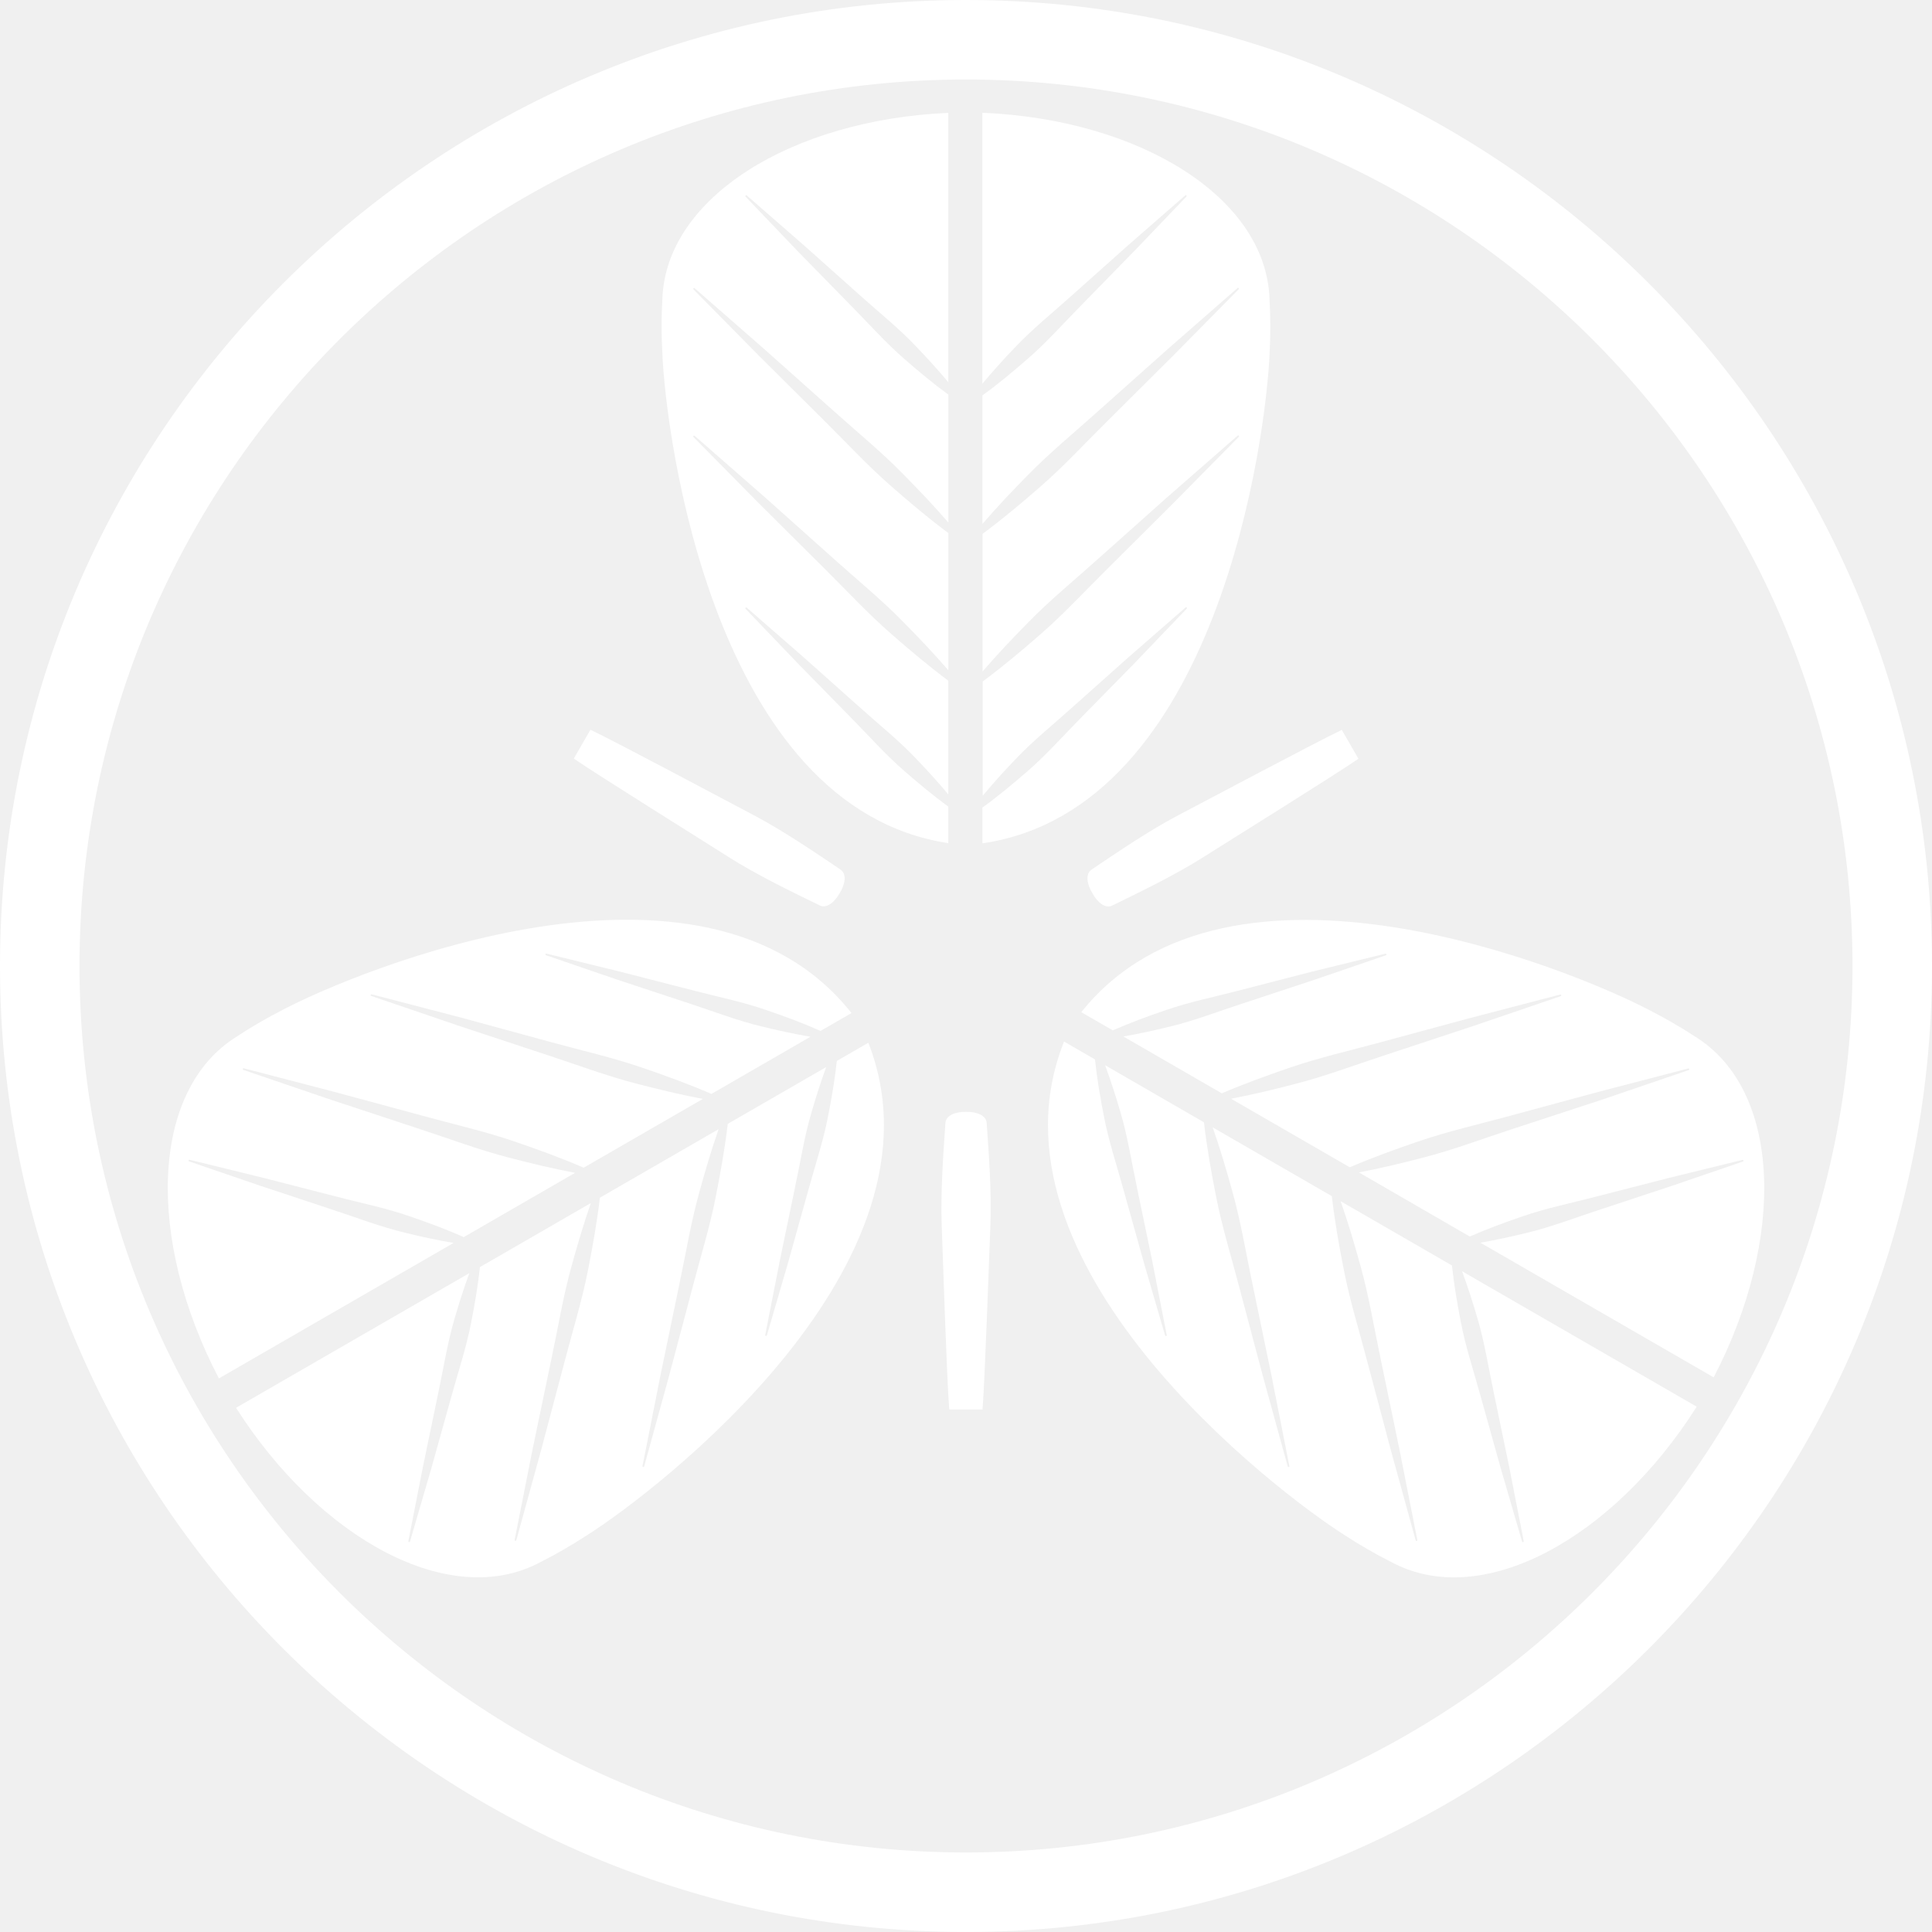
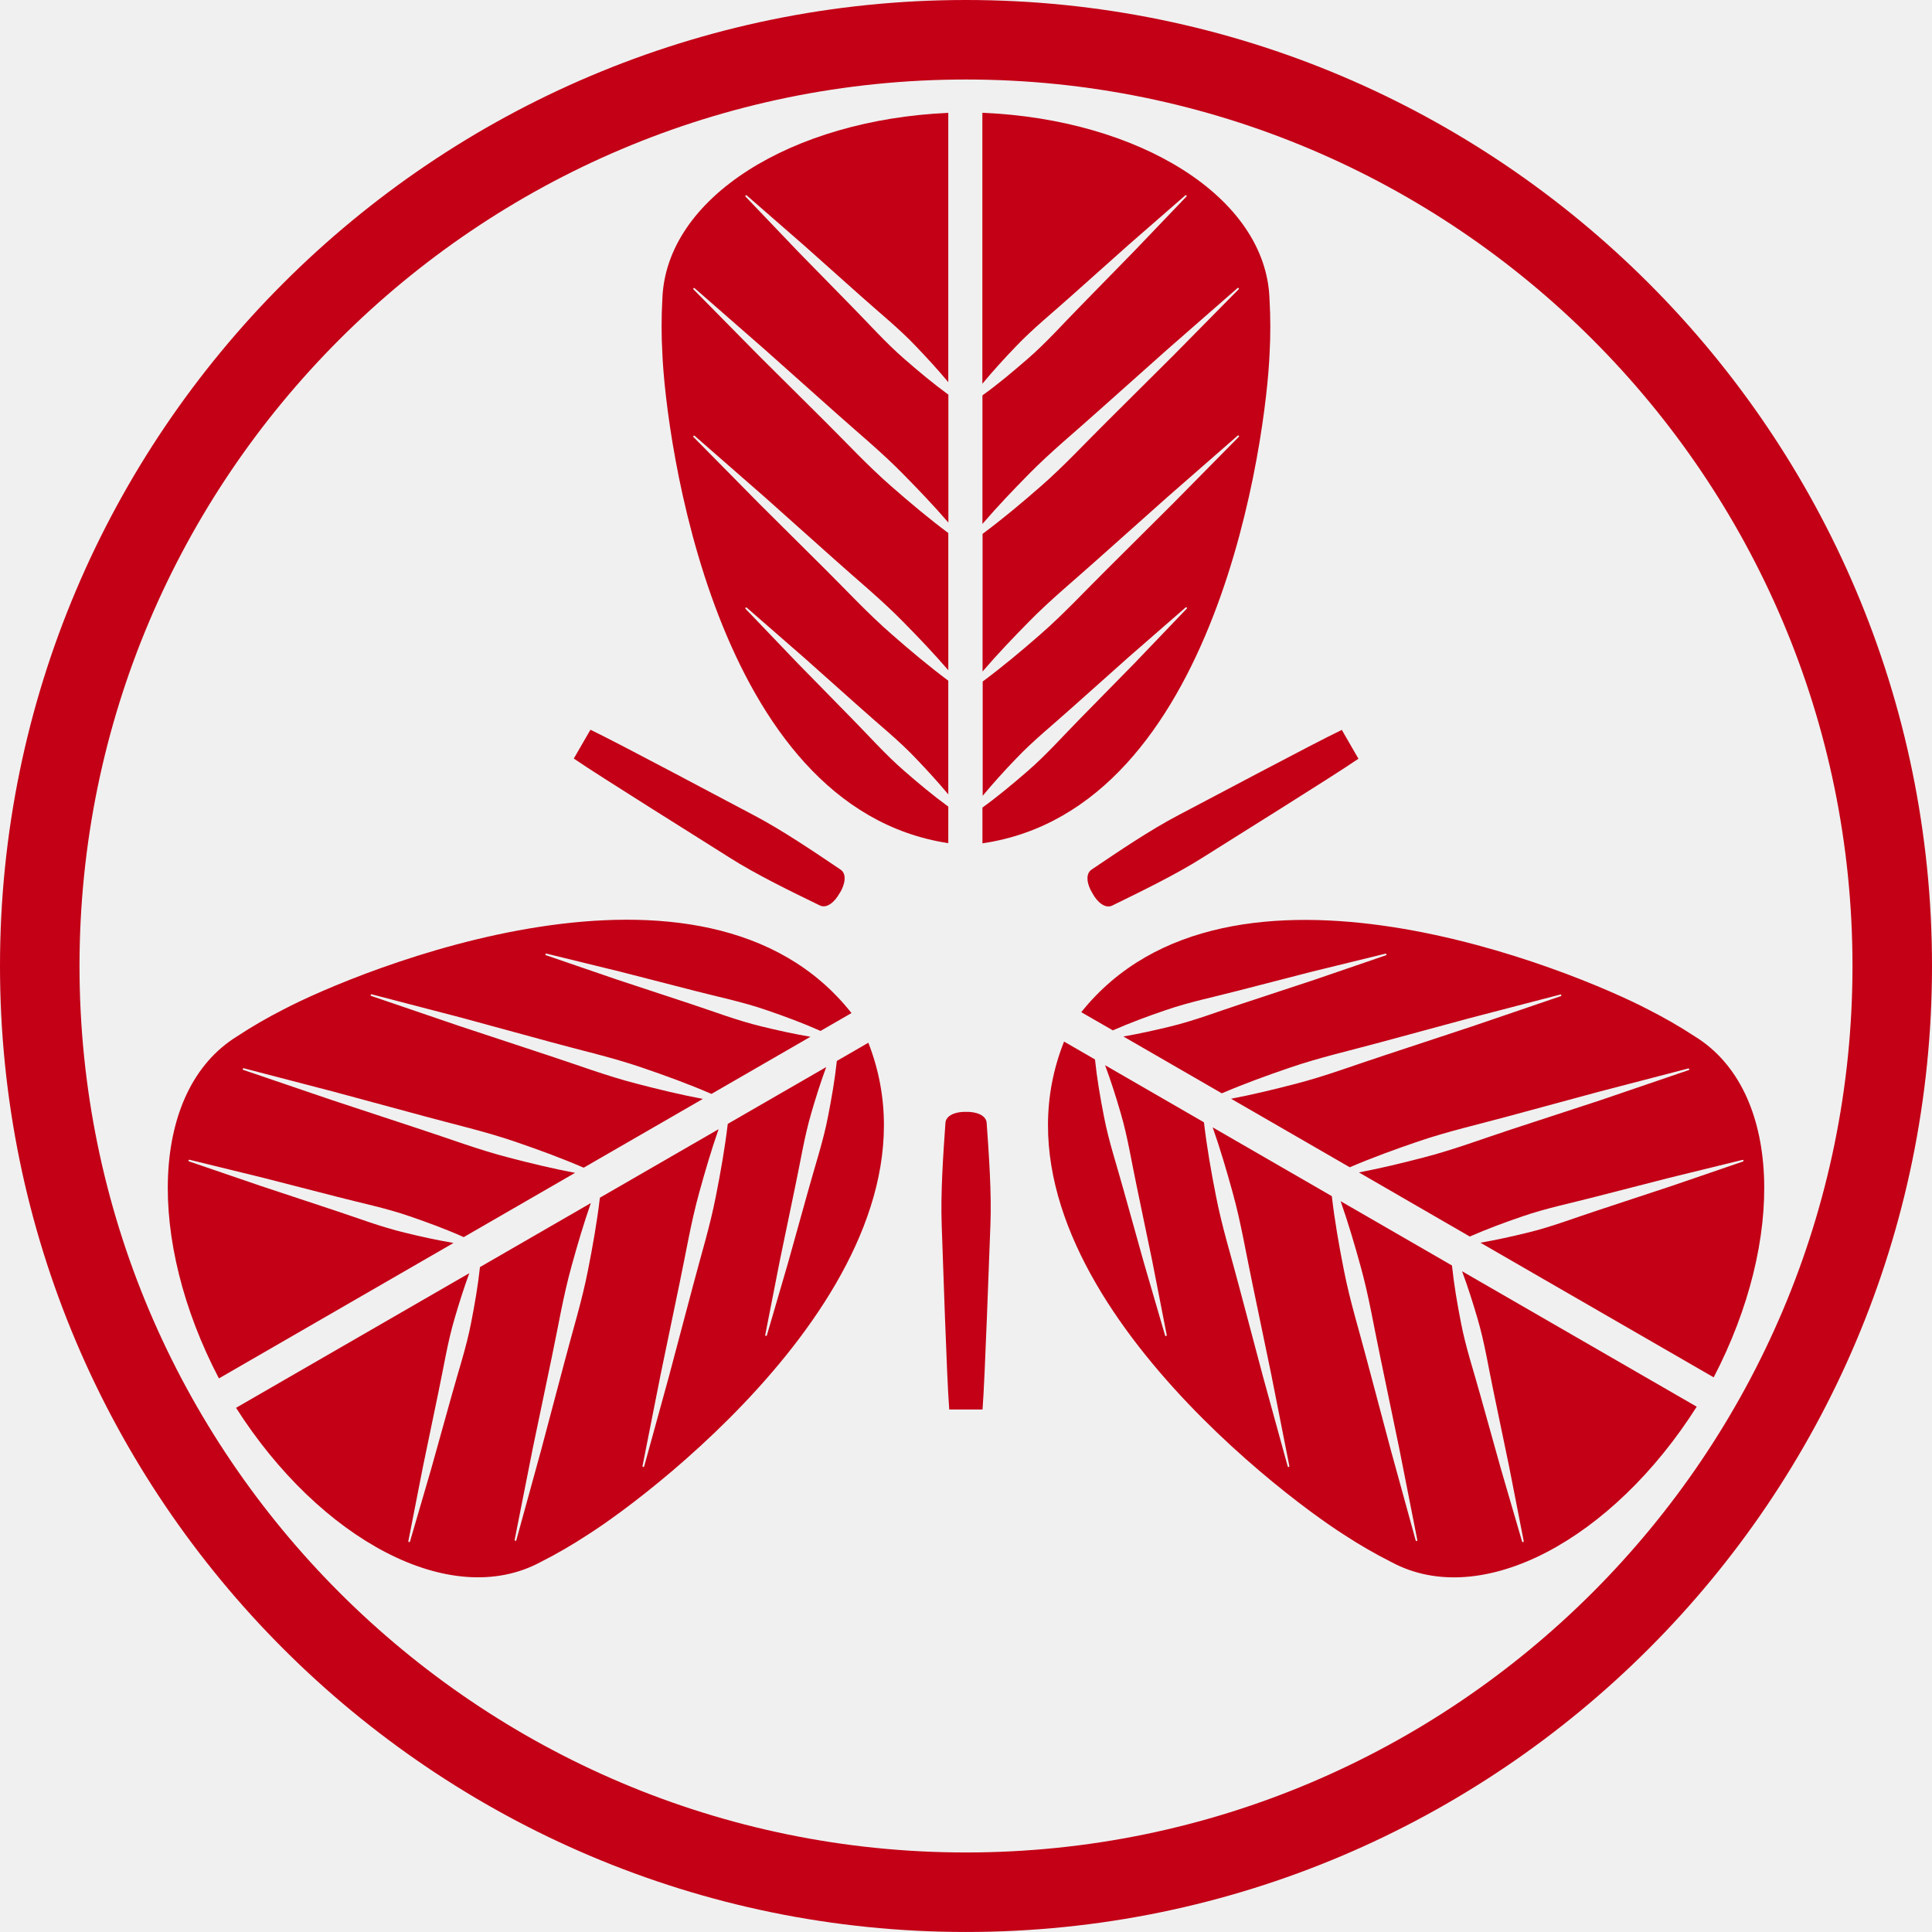
<svg xmlns="http://www.w3.org/2000/svg" viewBox="0 0 770.29 770.28">
-   <defs>
-     <style>.cls-1{fill:#fff;}</style>
-   </defs>
-   <g id="Layer_2" data-name="Layer 2">
-     <g id="Layer_1-2" data-name="Layer 1">
-       <g id="leaf">
-         <path class="cls-1" d="M443.69,410.8c6.87-3,13.87-5.61,20.91-8,9.52-3.31,19.43-5.29,29.17-7.84L523,387.42l29.37-7.19a.35.35,0,0,1,.41.25.34.34,0,0,1-.22.4l-28.6,9.8-28.7,9.47c-9.58,3.12-19,6.79-28.79,9.15-6.14,1.5-12.32,2.86-18.57,3.95l39.24,22.66c9-3.86,18.12-7.17,27.31-10.3,11.71-4,23.83-6.76,35.77-10l35.87-9.71,36-9.38a.33.33,0,0,1,.41.24.34.34,0,0,1-.21.41l-35.19,12-35.29,11.66c-11.77,3.84-23.38,8.25-35.38,11.33-8.46,2.21-17,4.26-25.6,5.91l47.32,27.32c9-3.85,18.12-7.17,27.31-10.3,11.71-4,23.83-6.75,35.77-10l35.87-9.71,36-9.38a.34.34,0,0,1,.41.25.32.32,0,0,1-.22.4l-35.18,12L602.8,450.21c-11.77,3.85-23.38,8.25-35.38,11.33-8.46,2.21-17,4.26-25.6,5.91L586,493c6.87-3,13.87-5.6,20.91-8,9.52-3.31,19.43-5.29,29.17-7.84l29.27-7.51,29.37-7.2a.35.35,0,0,1,.41.25.35.35,0,0,1-.22.41l-28.6,9.79-28.7,9.48c-9.58,3.11-19,6.79-28.79,9.14-6.14,1.5-12.31,2.86-18.57,3.95l93,53.68c28.62-55,27.29-114.34-7.4-135.85a193.41,193.41,0,0,0-18.59-10.74c-29-15.23-167.15-72.86-226.16,1Z" />
-         <path class="cls-1" d="M554.84,622.85c36.08,19.33,88.31-9.38,121.64-62l-93.55-54c2.31,6.22,4.3,12.51,6.15,18.83,2.86,9.67,4.38,19.66,6.47,29.51l6.15,29.59,5.81,29.66a.33.33,0,0,1-.26.4.34.34,0,0,1-.4-.24l-8.45-29-8.13-29.11c-2.66-9.71-5.9-19.28-7.79-29.18-1.47-7.52-2.78-15.08-3.58-22.76l-44.39-25.63c3,8.54,5.55,17.19,7.94,25.87,3.33,11.94,5.32,24.19,7.88,36.31l7.55,36.39L565.09,614a.33.33,0,0,1-.26.4.34.34,0,0,1-.4-.24l-9.86-35.84L545,542.35c-3.13-12-6.84-23.83-9.2-36-1.93-9.74-3.65-19.52-4.8-29.44l-47.5-27.43c3,8.54,5.54,17.19,7.93,25.87,3.33,11.94,5.32,24.19,7.88,36.31l7.55,36.38,7.21,36.47a.34.34,0,0,1-.26.4.36.36,0,0,1-.4-.25l-9.86-35.84-9.53-35.91c-3.13-12-6.84-23.83-9.2-36-1.93-9.73-3.65-19.52-4.8-29.44L440.6,424.7c2.31,6.21,4.3,12.5,6.15,18.83,2.86,9.66,4.38,19.65,6.47,29.5l6.15,29.59,5.81,29.67a.34.34,0,0,1-.26.4.36.36,0,0,1-.4-.24l-8.45-29-8.13-29.1c-2.66-9.71-5.9-19.29-7.79-29.19-1.47-7.52-2.78-15.07-3.58-22.76l-12.33-7.12c-35.11,88.2,84.28,179.35,112,196.86A192.37,192.37,0,0,0,554.84,622.85Z" />
-       </g>
-       <path id="tsuba_hole" data-name="tsuba hole" class="cls-1" d="M334.77,356.06c-1.92,3.56-5.19,6.37-8,4.89-11.44-5.56-25.31-12.28-36-19.09s-51.51-32.23-62-39.42l3.3-5.71,3.34-5.78c11.47,5.49,53.85,28.16,65.09,34.06s24,14.53,34.55,21.65c2.69,1.72,1.89,5.95-.23,9.4Z" />
-       <g id="leaf-2" data-name="leaf">
-         <path class="cls-1" d="M333.65,423c-.8,7.46-2.08,14.8-3.51,22.11-1.9,9.9-5.13,19.48-7.8,29.19l-8.12,29.1-8.46,29a.34.34,0,0,1-.42.23.34.34,0,0,1-.24-.39l5.82-29.67L317.06,473c2.1-9.85,3.62-19.84,6.48-29.5,1.77-6.07,3.68-12.1,5.87-18.06l-39.25,22.65c-1.15,9.7-2.85,19.28-4.73,28.8-2.36,12.17-6.07,24-9.2,36l-9.53,35.91-9.86,35.84a.34.34,0,0,1-.42.24.35.35,0,0,1-.25-.39l7.22-36.47,7.55-36.38c2.56-12.12,4.55-24.37,7.88-36.31,2.32-8.43,4.8-16.83,7.68-25.12l-47.32,27.32c-1.15,9.7-2.85,19.27-4.73,28.8-2.36,12.16-6.07,24-9.2,36l-9.53,35.92-9.86,35.84a.34.34,0,0,1-.42.23.34.34,0,0,1-.25-.39l7.22-36.46L220,541.1c2.56-12.12,4.55-24.37,7.88-36.31,2.32-8.43,4.8-16.82,7.68-25.12l-44.2,25.52c-.8,7.46-2.08,14.81-3.51,22.12-1.9,9.9-5.13,19.47-7.8,29.18l-8.12,29.11-8.46,29a.33.33,0,0,1-.42.23.34.34,0,0,1-.24-.39l5.82-29.66,6.14-29.59c2.1-9.85,3.62-19.84,6.48-29.51,1.77-6.06,3.68-12.1,5.86-18.06l-93,53.68c33.33,52.3,85.37,80.81,121.35,61.53A192.89,192.89,0,0,0,234,612.11c27.68-17.47,146.68-108.33,112.21-196.37Z" />
-         <path class="cls-1" d="M94.44,413.25c-34.79,21.57-36,81.17-7.16,136.32l93.54-54c-6.53-1.11-13-2.52-19.37-4.09-9.8-2.35-19.22-6-28.79-9.14L104,472.85l-28.6-9.79a.34.34,0,0,1,.19-.66l29.36,7.19,29.27,7.52c9.75,2.55,19.66,4.53,29.18,7.84,7.24,2.49,14.44,5.13,21.49,8.29l44.39-25.63c-8.89-1.68-17.66-3.79-26.37-6.07-12-3.08-23.61-7.49-35.39-11.33L132.2,438.56,97,426.57a.34.34,0,0,1-.21-.43.35.35,0,0,1,.41-.22l36,9.38L169.05,445c11.94,3.28,24,6,35.77,10,9.39,3.2,18.73,6.6,27.89,10.56l47.51-27.42c-8.89-1.68-17.66-3.8-26.37-6.07-12-3.08-23.61-7.49-35.39-11.33l-35.28-11.66-35.19-12a.33.33,0,0,1-.21-.43.35.35,0,0,1,.41-.22l36,9.38L220,415.58c11.94,3.27,24.05,6,35.77,10,9.39,3.2,18.73,6.6,27.89,10.56l39.46-22.78c-6.53-1.11-13-2.53-19.37-4.09-9.8-2.36-19.22-6-28.79-9.15l-28.7-9.47-28.6-9.8a.34.34,0,0,1,.19-.65l29.37,7.19,29.26,7.52c9.75,2.54,19.66,4.53,29.18,7.84,7.24,2.48,14.44,5.13,21.49,8.28l12.34-7.12c-58.83-74.5-197.47-16.68-226.49-1.43A192,192,0,0,0,94.44,413.25Z" />
-       </g>
-       <path id="tsuba_hole-2" data-name="tsuba hole" class="cls-1" d="M435.51,356.06c-2.12-3.45-2.91-7.68-.22-9.4,10.54-7.12,23.3-15.78,34.55-21.65s53.66-28.5,65.14-34l3.29,5.71,3.34,5.79c-10.49,7.19-51.31,32.55-62,39.34S455,355.39,443.54,361c-2.83,1.48-6.1-1.33-8-4.89Z" />
-       <g id="leaf-3" data-name="leaf">
-         <path class="cls-1" d="M378.09,321.6c-6.06-4.42-11.78-9.2-17.4-14.09-7.62-6.59-14.3-14.18-21.38-21.35l-21.14-21.58-20.91-21.84a.34.34,0,0,1,0-.48.35.35,0,0,1,.46,0l22.78,19.87,22.56,20.11c7.48,6.74,15.37,13,22.31,20.36,4.37,4.57,8.64,9.24,12.71,14.12V271.39c-7.83-5.85-15.27-12.1-22.57-18.5-9.36-8.13-17.77-17.26-26.58-26L302.6,200.71l-26.1-26.46a.34.34,0,0,1,0-.48.34.34,0,0,1,.46,0l28,24.48L332.67,223c9.21,8.28,18.83,16.12,27.5,25,6.14,6.22,12.18,12.57,17.92,19.22V212.52c-7.83-5.84-15.27-12.1-22.57-18.49-9.36-8.13-17.77-17.26-26.58-26L302.6,141.85l-26.1-26.46a.34.34,0,0,1,0-.48.34.34,0,0,1,.46,0l28,24.49,27.74,24.73c9.21,8.27,18.83,16.12,27.5,25,6.14,6.23,12.18,12.57,17.92,19.22v-51c-6.06-4.43-11.78-9.21-17.4-14.1-7.62-6.59-14.3-14.18-21.38-21.34l-21.14-21.59L297.26,78.39a.34.34,0,0,1,0-.48.35.35,0,0,1,.46,0l22.78,19.87,22.56,20.12c7.48,6.73,15.37,13,22.31,20.36,4.37,4.56,8.64,9.23,12.71,14.11V45c-62,2.72-112.67,33.54-114,74.34a191.8,191.8,0,0,0,0,21.47c1.3,32.7,20.48,181.18,114,195.35Z" />
-         <path class="cls-1" d="M506.16,119.33c-1.3-40.91-52.28-71.8-114.49-74.36V153c4.23-5.1,8.68-10,13.24-14.73,6.94-7.32,14.83-13.63,22.31-20.36l22.55-20.12L472.56,77.9a.35.35,0,0,1,.48,0,.35.35,0,0,1,0,.46l-20.91,21.84L431,121.82c-7.07,7.16-13.75,14.75-21.37,21.34-5.78,5-11.67,10-17.93,14.47v51.26c5.9-6.87,12.12-13.4,18.44-19.81,8.68-8.85,18.29-16.7,27.51-25l27.74-24.73,28-24.49a.34.34,0,0,1,.48,0,.35.35,0,0,1,0,.46l-26.11,26.46-26.34,26.21c-8.81,8.71-17.21,17.84-26.57,26-7.47,6.53-15.08,12.91-23.1,18.87v54.86c5.9-6.87,12.12-13.4,18.44-19.81,8.68-8.86,18.29-16.7,27.51-25l27.74-24.73,28-24.48a.35.35,0,0,1,.48,0,.35.35,0,0,1,0,.46l-26.11,26.46-26.34,26.22c-8.81,8.7-17.21,17.83-26.57,26-7.47,6.54-15.08,12.92-23.1,18.88v45.56c4.23-5.1,8.68-10,13.24-14.74,6.94-7.31,14.83-13.62,22.31-20.36l22.55-20.11,22.79-19.87a.35.35,0,0,1,.48,0,.35.35,0,0,1,0,.46l-20.91,21.84L431,286.16c-7.07,7.17-13.75,14.76-21.37,21.35-5.78,5-11.67,9.94-17.93,14.47v14.25c93.94-13.7,113.19-162.67,114.49-195.43A194.62,194.62,0,0,0,506.16,119.33Z" />
-       </g>
-       <path id="tsuba_hole-3" data-name="tsuba hole" class="cls-1" d="M385.14,443.3c4.05-.11,8.11,1.31,8.25,4.51.9,12.68,2,28.06,1.48,40.74s-2.15,60.72-3.13,73.41H378.46c-1-12.69-2.53-60.72-3-73.41s.58-28.06,1.48-40.74c.14-3.2,4.21-4.62,8.25-4.51Z" />
-       <g id="circle">
-         <path class="cls-1" d="M385.14,770.28C172.78,770.28,0,597.51,0,385.14S172.78,0,385.14,0,770.29,172.77,770.29,385.14,597.51,770.28,385.14,770.28Zm0-738.58C190.25,31.7,31.7,190.25,31.7,385.14S190.25,738.58,385.14,738.58,738.59,580,738.59,385.14,580,31.7,385.14,31.7Z" />
-       </g>
-     </g>
+   <g fill="#c30016">
+     <path d="m443.69 410.8c6.87-3 13.87-5.61 20.91-8 9.52-3.31 19.43-5.29 29.17-7.84l29.23-7.54 29.37-7.19a.35.35 0 0 1 .41.25.34.34 0 0 1 -.22.4l-28.6 9.8-28.7 9.47c-9.58 3.12-19 6.79-28.79 9.15-6.14 1.5-12.32 2.86-18.57 3.95l39.24 22.66c9-3.86 18.12-7.17 27.31-10.3 11.71-4 23.83-6.76 35.77-10l35.87-9.71 36-9.38a.33.33 0 0 1 .41.24.34.34 0 0 1 -.21.41l-35.19 12-35.29 11.66c-11.77 3.84-23.38 8.25-35.38 11.33-8.46 2.21-17 4.26-25.6 5.91l47.32 27.32c9-3.85 18.12-7.17 27.31-10.3 11.71-4 23.83-6.75 35.77-10l35.87-9.71 36-9.38a.34.34 0 0 1 .41.25.32.32 0 0 1 -.22.4l-35.18 12-35.31 11.56c-11.77 3.85-23.38 8.25-35.38 11.33-8.46 2.21-17 4.26-25.6 5.91l44.18 25.55c6.87-3 13.87-5.6 20.91-8 9.52-3.31 19.43-5.29 29.17-7.84l29.27-7.51 29.37-7.2a.35.35 0 0 1 .41.25.35.35 0 0 1 -.22.41l-28.6 9.79-28.7 9.48c-9.58 3.11-19 6.79-28.79 9.14-6.14 1.5-12.31 2.86-18.57 3.95l93 53.68c28.62-55 27.29-114.34-7.4-135.85a193.41 193.41 0 0 0 -18.59-10.74c-29-15.23-167.15-72.86-226.16 1z" />
+     <path d="m554.84 622.85c36.08 19.33 88.31-9.38 121.64-62l-93.55-54c2.31 6.22 4.3 12.51 6.15 18.83 2.86 9.67 4.38 19.66 6.47 29.51l6.15 29.59 5.81 29.66a.33.33 0 0 1 -.26.4.34.34 0 0 1 -.4-.24l-8.45-29-8.13-29.11c-2.66-9.71-5.9-19.28-7.79-29.18-1.47-7.52-2.78-15.08-3.58-22.76l-44.39-25.63c3 8.54 5.55 17.19 7.94 25.87 3.33 11.94 5.32 24.19 7.88 36.31l7.55 36.39 7.21 36.51a.33.33 0 0 1 -.26.4.34.34 0 0 1 -.4-.24l-9.86-35.84-9.57-35.97c-3.13-12-6.84-23.83-9.2-36-1.93-9.74-3.65-19.52-4.8-29.44l-47.5-27.43c3 8.54 5.54 17.19 7.93 25.87 3.33 11.94 5.32 24.19 7.88 36.31l7.55 36.38 7.21 36.47a.34.34 0 0 1 -.26.4.36.36 0 0 1 -.4-.25l-9.86-35.84-9.53-35.91c-3.13-12-6.84-23.83-9.2-36-1.93-9.73-3.65-19.52-4.8-29.44l-39.42-22.77c2.31 6.21 4.3 12.5 6.15 18.83 2.86 9.66 4.38 19.65 6.47 29.5l6.15 29.59 5.81 29.67a.34.34 0 0 1 -.26.4.36.36 0 0 1 -.4-.24l-8.45-29-8.13-29.1c-2.66-9.71-5.9-19.29-7.79-29.19-1.47-7.52-2.78-15.07-3.58-22.76l-12.33-7.12c-35.11 88.2 84.28 179.35 112 196.86a192.37 192.37 0 0 0 18.6 10.71z" />
+     <path d="m334.77 356.06c-1.92 3.56-5.19 6.37-8 4.89-11.44-5.56-25.31-12.28-36-19.09s-51.51-32.23-62-39.42l3.3-5.71 3.34-5.78c11.47 5.49 53.85 28.16 65.09 34.06s24 14.53 34.55 21.65c2.69 1.72 1.89 5.95-.23 9.4z" />
+     <path d="m333.65 423c-.8 7.46-2.08 14.8-3.51 22.11-1.9 9.9-5.13 19.48-7.8 29.19l-8.12 29.1-8.46 29a.34.34 0 0 1 -.42.23.34.34 0 0 1 -.24-.39l5.82-29.67 6.14-29.57c2.1-9.85 3.62-19.84 6.48-29.5 1.77-6.07 3.68-12.1 5.87-18.06l-39.25 22.65c-1.15 9.7-2.85 19.28-4.73 28.8-2.36 12.17-6.07 24-9.2 36l-9.53 35.91-9.86 35.84a.34.34 0 0 1 -.42.24.35.35 0 0 1 -.25-.39l7.22-36.47 7.55-36.38c2.56-12.12 4.55-24.37 7.88-36.31 2.32-8.43 4.8-16.83 7.68-25.12l-47.32 27.32c-1.15 9.7-2.85 19.27-4.73 28.8-2.36 12.16-6.07 24-9.2 36l-9.53 35.92-9.86 35.84a.34.34 0 0 1 -.42.23.34.34 0 0 1 -.25-.39l7.22-36.46 7.59-36.37c2.56-12.12 4.55-24.37 7.88-36.31 2.32-8.43 4.8-16.82 7.68-25.12l-44.2 25.52c-.8 7.46-2.08 14.81-3.51 22.12-1.9 9.9-5.13 19.47-7.8 29.18l-8.12 29.11-8.46 29a.33.33 0 0 1 -.42.23.34.34 0 0 1 -.24-.39l5.82-29.66 6.14-29.59c2.1-9.85 3.62-19.84 6.48-29.51 1.77-6.06 3.68-12.1 5.86-18.06l-93 53.68c33.33 52.3 85.37 80.81 121.35 61.53a192.89 192.89 0 0 0 18.54-10.72c27.68-17.47 146.68-108.33 112.21-196.37z" />
+     <path d="m94.44 413.25c-34.79 21.57-36 81.17-7.16 136.32l93.54-54c-6.53-1.11-13-2.52-19.37-4.09-9.8-2.35-19.22-6-28.79-9.14l-28.66-9.49-28.6-9.79a.34.34 0 0 1 .19-.66l29.36 7.19 29.27 7.52c9.75 2.55 19.66 4.53 29.18 7.84 7.24 2.49 14.44 5.13 21.49 8.29l44.39-25.63c-8.89-1.68-17.66-3.79-26.37-6.07-12-3.08-23.61-7.49-35.39-11.33l-35.32-11.65-35.2-11.99a.34.34 0 0 1 -.21-.43.35.35 0 0 1 .41-.22l36 9.38 35.85 9.7c11.94 3.28 24 6 35.77 10 9.39 3.2 18.73 6.6 27.89 10.56l47.51-27.42c-8.89-1.68-17.66-3.8-26.37-6.07-12-3.08-23.61-7.49-35.39-11.33l-35.28-11.66-35.19-12a.33.33 0 0 1 -.21-.43.35.35 0 0 1 .41-.22l36 9.38 35.81 9.77c11.94 3.27 24.05 6 35.77 10 9.39 3.2 18.73 6.6 27.89 10.56l39.46-22.78c-6.53-1.11-13-2.53-19.37-4.09-9.8-2.36-19.22-6-28.79-9.15l-28.7-9.47-28.6-9.8a.34.34 0 0 1 .19-.65l29.37 7.19 29.26 7.52c9.75 2.54 19.66 4.53 29.18 7.84 7.24 2.48 14.44 5.13 21.49 8.28l12.34-7.12c-58.83-74.5-197.47-16.68-226.49-1.43a192 192 0 0 0 -18.56 10.77z" />
+     <path d="m435.51 356.06c-2.12-3.45-2.91-7.68-.22-9.4 10.54-7.12 23.3-15.78 34.55-21.65s53.66-28.5 65.14-34l3.29 5.71 3.34 5.79c-10.49 7.19-51.31 32.55-62 39.34s-24.61 13.54-36.07 19.15c-2.83 1.48-6.1-1.33-8-4.89z" />
+     <path d="m378.09 321.6c-6.06-4.42-11.78-9.2-17.4-14.09-7.62-6.59-14.3-14.18-21.38-21.35l-21.14-21.58-20.91-21.84a.34.34 0 0 1 0-.48.35.35 0 0 1 .46 0l22.78 19.87 22.56 20.11c7.48 6.74 15.37 13 22.31 20.36 4.37 4.57 8.64 9.24 12.71 14.12v-45.33c-7.83-5.85-15.27-12.1-22.57-18.5-9.36-8.13-17.77-17.26-26.58-26l-26.33-26.18-26.1-26.46a.34.34 0 0 1 0-.48.34.34 0 0 1 .46 0l28 24.48 27.71 24.75c9.21 8.28 18.83 16.12 27.5 25 6.14 6.22 12.18 12.57 17.92 19.22v-54.7c-7.83-5.84-15.27-12.1-22.57-18.49-9.36-8.13-17.77-17.26-26.58-26l-26.34-26.18-26.1-26.46a.34.34 0 0 1 0-.48.34.34 0 0 1 .46 0l28 24.49 27.74 24.73c9.21 8.27 18.83 16.12 27.5 25 6.14 6.23 12.18 12.57 17.92 19.22v-51c-6.06-4.43-11.78-9.21-17.4-14.1-7.62-6.59-14.3-14.18-21.38-21.34l-21.14-21.59-20.94-21.93a.34.34 0 0 1 0-.48.35.35 0 0 1 .46 0l22.78 19.87 22.56 20.12c7.48 6.73 15.37 13 22.31 20.36 4.37 4.56 8.64 9.23 12.71 14.11v-107.37c-62 2.72-112.67 33.54-114 74.34a191.8 191.8 0 0 0 0 21.47c1.3 32.7 20.48 181.18 114 195.35z" />
+     <path d="m506.16 119.33c-1.3-40.91-52.28-71.8-114.49-74.36v108.03c4.23-5.1 8.68-10 13.24-14.73 6.94-7.32 14.83-13.63 22.31-20.36l22.55-20.12 22.79-19.89a.35.35 0 0 1 .48 0 .35.35 0 0 1 0 .46l-20.91 21.84-21.13 21.62c-7.07 7.16-13.75 14.75-21.37 21.34-5.78 5-11.67 10-17.93 14.47v51.26c5.9-6.87 12.12-13.4 18.44-19.81 8.68-8.85 18.29-16.7 27.51-25l27.74-24.73 28-24.49a.34.34 0 0 1 .48 0 .35.35 0 0 1 0 .46l-26.11 26.46-26.34 26.21c-8.81 8.71-17.21 17.84-26.57 26-7.47 6.53-15.08 12.91-23.1 18.87v54.86c5.9-6.87 12.12-13.4 18.44-19.81 8.68-8.86 18.29-16.7 27.51-25l27.74-24.73 28-24.48a.35.35 0 0 1 .48 0 .35.35 0 0 1 0 .46l-26.11 26.46-26.34 26.22c-8.81 8.7-17.21 17.83-26.57 26-7.47 6.54-15.08 12.92-23.1 18.88v45.56c4.23-5.1 8.68-10 13.24-14.74 6.94-7.31 14.83-13.62 22.31-20.36l22.55-20.11 22.79-19.87a.35.35 0 0 1 .48 0 .35.35 0 0 1 0 .46l-20.91 21.84-21.26 21.66c-7.07 7.17-13.75 14.76-21.37 21.35-5.78 5-11.67 9.94-17.93 14.47v14.25c93.94-13.7 113.19-162.67 114.49-195.43a194.62 194.62 0 0 0 -.03-21.47z" />
+     <path d="m385.14 443.3c4.05-.11 8.11 1.31 8.25 4.51.9 12.68 2 28.06 1.48 40.74s-2.15 60.72-3.13 73.41h-13.28c-1-12.69-2.53-60.72-3-73.41s.58-28.06 1.48-40.74c.14-3.2 4.21-4.62 8.25-4.51z" />
+     <path d="m385.14 770.28c-212.36 0-385.14-172.77-385.14-385.14s172.78-385.14 385.14-385.14 385.15 172.77 385.15 385.14-172.78 385.14-385.15 385.14zm0-738.58c-194.89 0-353.44 158.55-353.44 353.44s158.55 353.44 353.44 353.44 353.45-158.58 353.45-353.44-158.59-353.44-353.45-353.44z" />
  </g>
</svg>
